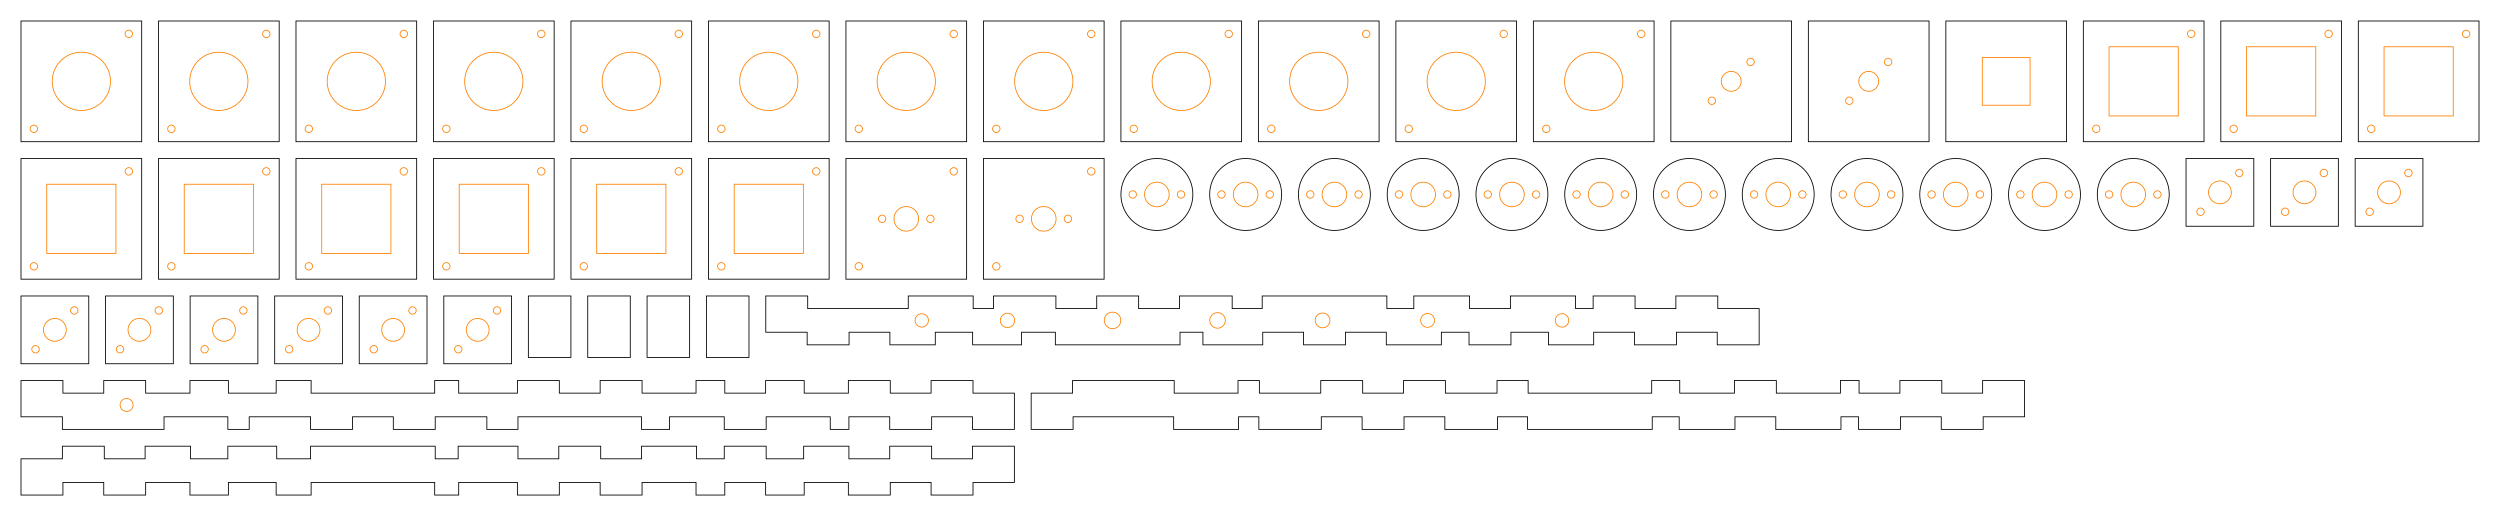
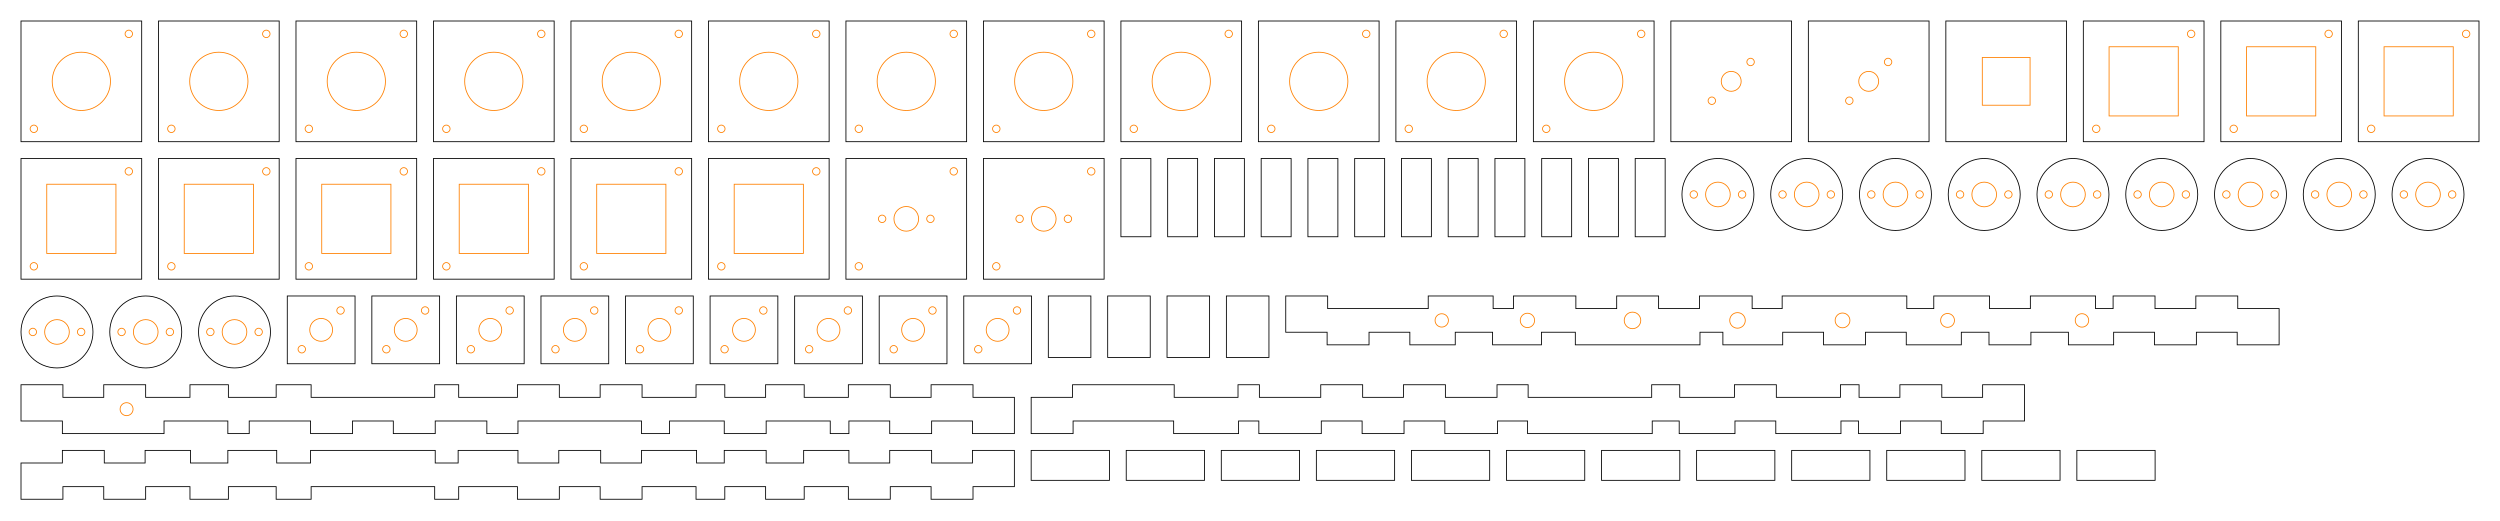
- <svg xmlns="http://www.w3.org/2000/svg" width="595.14mm" height="122.85mm" viewBox="0 0 595.14 122.85">
+ <svg xmlns="http://www.w3.org/2000/svg" width="595.14mm" height="123.85mm" viewBox="0 0 595.14 123.85">
  <g fill="none" stroke="#ff8000" stroke-width="0.2">
    <circle cx="19.365" cy="19.365" r="6.935" />
    <circle cx="30.665" cy="8.065" r="0.885" />
    <circle cx="8.065" cy="30.665" r="0.885" />
    <circle cx="52.095" cy="19.365" r="6.935" />
    <circle cx="63.395" cy="8.065" r="0.885" />
    <circle cx="40.795" cy="30.665" r="0.885" />
    <circle cx="84.825" cy="19.365" r="6.935" />
    <circle cx="96.125" cy="8.065" r="0.885" />
    <circle cx="73.525" cy="30.665" r="0.885" />
    <circle cx="117.555" cy="19.365" r="6.935" />
    <circle cx="128.855" cy="8.065" r="0.885" />
    <circle cx="106.255" cy="30.665" r="0.885" />
    <circle cx="150.285" cy="19.365" r="6.935" />
    <circle cx="161.585" cy="8.065" r="0.885" />
    <circle cx="138.985" cy="30.665" r="0.885" />
    <circle cx="183.015" cy="19.365" r="6.935" />
    <circle cx="194.315" cy="8.065" r="0.885" />
    <circle cx="171.715" cy="30.665" r="0.885" />
    <circle cx="215.745" cy="19.365" r="6.935" />
    <circle cx="227.045" cy="8.065" r="0.885" />
    <circle cx="204.445" cy="30.665" r="0.885" />
    <circle cx="248.475" cy="19.365" r="6.935" />
    <circle cx="259.775" cy="8.065" r="0.885" />
    <circle cx="237.175" cy="30.665" r="0.885" />
    <circle cx="281.205" cy="19.365" r="6.935" />
    <circle cx="292.505" cy="8.065" r="0.885" />
    <circle cx="269.905" cy="30.665" r="0.885" />
    <circle cx="313.935" cy="19.365" r="6.935" />
    <circle cx="325.235" cy="8.065" r="0.885" />
    <circle cx="302.635" cy="30.665" r="0.885" />
    <circle cx="346.665" cy="19.365" r="6.935" />
    <circle cx="357.965" cy="8.065" r="0.885" />
    <circle cx="335.365" cy="30.665" r="0.885" />
    <circle cx="379.395" cy="19.365" r="6.935" />
    <circle cx="390.695" cy="8.065" r="0.885" />
    <circle cx="368.095" cy="30.665" r="0.885" />
    <circle cx="412.125" cy="19.365" r="2.370" />
    <circle cx="416.738" cy="14.752" r="0.885" />
    <circle cx="407.512" cy="23.978" r="0.885" />
    <circle cx="444.855" cy="19.365" r="2.370" />
    <circle cx="449.468" cy="14.752" r="0.885" />
    <circle cx="440.242" cy="23.978" r="0.885" />
    <path d="M 483.270,13.680 L 483.270,25.050 L 471.900,25.050 L 471.900,13.680 Z" />
    <path d="M 518.550,11.130 L 518.550,27.600 L 502.080,27.600 L 502.080,11.130 Z" />
    <circle cx="521.615" cy="8.065" r="0.885" />
    <circle cx="499.015" cy="30.665" r="0.885" />
    <path d="M 551.280,11.130 L 551.280,27.600 L 534.810,27.600 L 534.810,11.130 Z" />
    <circle cx="554.345" cy="8.065" r="0.885" />
    <circle cx="531.745" cy="30.665" r="0.885" />
    <path d="M 584.010,11.130 L 584.010,27.600 L 567.540,27.600 L 567.540,11.130 Z" />
    <circle cx="587.075" cy="8.065" r="0.885" />
    <circle cx="564.475" cy="30.665" r="0.885" />
    <path d="M 27.600,43.860 L 27.600,60.330 L 11.130,60.330 L 11.130,43.860 Z" />
    <circle cx="30.665" cy="40.795" r="0.885" />
    <circle cx="8.065" cy="63.395" r="0.885" />
    <path d="M 60.330,43.860 L 60.330,60.330 L 43.860,60.330 L 43.860,43.860 Z" />
    <circle cx="63.395" cy="40.795" r="0.885" />
    <circle cx="40.795" cy="63.395" r="0.885" />
    <path d="M 93.060,43.860 L 93.060,60.330 L 76.590,60.330 L 76.590,43.860 Z" />
    <circle cx="96.125" cy="40.795" r="0.885" />
    <circle cx="73.525" cy="63.395" r="0.885" />
    <path d="M 125.790,43.860 L 125.790,60.330 L 109.320,60.330 L 109.320,43.860 Z" />
    <circle cx="128.855" cy="40.795" r="0.885" />
    <circle cx="106.255" cy="63.395" r="0.885" />
    <path d="M 158.520,43.860 L 158.520,60.330 L 142.050,60.330 L 142.050,43.860 Z" />
    <circle cx="161.585" cy="40.795" r="0.885" />
    <circle cx="138.985" cy="63.395" r="0.885" />
    <path d="M 191.250,43.860 L 191.250,60.330 L 174.780,60.330 L 174.780,43.860 Z" />
    <circle cx="194.315" cy="40.795" r="0.885" />
    <circle cx="171.715" cy="63.395" r="0.885" />
    <circle cx="215.745" cy="52.095" r="2.935" />
    <circle cx="227.045" cy="40.795" r="0.885" />
    <circle cx="204.445" cy="63.395" r="0.885" />
    <circle cx="221.495" cy="52.095" r="0.885" />
    <circle cx="209.995" cy="52.095" r="0.885" />
    <circle cx="248.475" cy="52.095" r="2.935" />
    <circle cx="259.775" cy="40.795" r="0.885" />
    <circle cx="237.175" cy="63.395" r="0.885" />
    <circle cx="254.225" cy="52.095" r="0.885" />
    <circle cx="242.725" cy="52.095" r="0.885" />
-     <circle cx="275.405" cy="46.295" r="2.935" />
-     <circle cx="281.155" cy="46.295" r="0.885" />
-     <circle cx="269.655" cy="46.295" r="0.885" />
-     <circle cx="296.535" cy="46.295" r="2.935" />
-     <circle cx="302.285" cy="46.295" r="0.885" />
-     <circle cx="290.785" cy="46.295" r="0.885" />
-     <circle cx="317.665" cy="46.295" r="2.935" />
-     <circle cx="323.415" cy="46.295" r="0.885" />
-     <circle cx="311.915" cy="46.295" r="0.885" />
-     <circle cx="338.795" cy="46.295" r="2.935" />
-     <circle cx="344.545" cy="46.295" r="0.885" />
-     <circle cx="333.045" cy="46.295" r="0.885" />
-     <circle cx="359.925" cy="46.295" r="2.935" />
-     <circle cx="365.675" cy="46.295" r="0.885" />
-     <circle cx="354.175" cy="46.295" r="0.885" />
-     <circle cx="381.055" cy="46.295" r="2.935" />
-     <circle cx="386.805" cy="46.295" r="0.885" />
-     <circle cx="375.305" cy="46.295" r="0.885" />
-     <circle cx="402.185" cy="46.295" r="2.935" />
-     <circle cx="407.935" cy="46.295" r="0.885" />
-     <circle cx="396.435" cy="46.295" r="0.885" />
-     <circle cx="423.315" cy="46.295" r="2.935" />
-     <circle cx="429.065" cy="46.295" r="0.885" />
-     <circle cx="417.565" cy="46.295" r="0.885" />
-     <circle cx="444.445" cy="46.295" r="2.935" />
-     <circle cx="450.195" cy="46.295" r="0.885" />
-     <circle cx="438.695" cy="46.295" r="0.885" />
-     <circle cx="465.575" cy="46.295" r="2.935" />
-     <circle cx="471.325" cy="46.295" r="0.885" />
-     <circle cx="459.825" cy="46.295" r="0.885" />
-     <circle cx="486.705" cy="46.295" r="2.935" />
-     <circle cx="492.455" cy="46.295" r="0.885" />
-     <circle cx="480.955" cy="46.295" r="0.885" />
-     <circle cx="507.835" cy="46.295" r="2.935" />
-     <circle cx="513.585" cy="46.295" r="0.885" />
-     <circle cx="502.085" cy="46.295" r="0.885" />
-     <circle cx="528.465" cy="45.795" r="2.720" />
-     <circle cx="533.078" cy="41.182" r="0.885" />
-     <circle cx="523.852" cy="50.408" r="0.885" />
-     <circle cx="548.595" cy="45.795" r="2.720" />
-     <circle cx="553.208" cy="41.182" r="0.885" />
-     <circle cx="543.982" cy="50.408" r="0.885" />
-     <circle cx="568.725" cy="45.795" r="2.720" />
-     <circle cx="573.338" cy="41.182" r="0.885" />
-     <circle cx="564.112" cy="50.408" r="0.885" />
-     <circle cx="13.065" cy="78.525" r="2.720" />
-     <circle cx="17.678" cy="73.912" r="0.885" />
-     <circle cx="8.452" cy="83.138" r="0.885" />
-     <circle cx="33.195" cy="78.525" r="2.720" />
-     <circle cx="37.808" cy="73.912" r="0.885" />
-     <circle cx="28.582" cy="83.138" r="0.885" />
-     <circle cx="53.325" cy="78.525" r="2.720" />
-     <circle cx="57.938" cy="73.912" r="0.885" />
-     <circle cx="48.712" cy="83.138" r="0.885" />
-     <circle cx="73.455" cy="78.525" r="2.720" />
-     <circle cx="78.068" cy="73.912" r="0.885" />
-     <circle cx="68.842" cy="83.138" r="0.885" />
-     <circle cx="93.585" cy="78.525" r="2.720" />
-     <circle cx="98.198" cy="73.912" r="0.885" />
-     <circle cx="88.972" cy="83.138" r="0.885" />
-     <circle cx="113.715" cy="78.525" r="2.720" />
-     <circle cx="118.328" cy="73.912" r="0.885" />
-     <circle cx="109.102" cy="83.138" r="0.885" />
-     <circle cx="371.845" cy="76.275" r="1.601" />
-     <circle cx="339.845" cy="76.275" r="1.649" />
-     <circle cx="314.845" cy="76.275" r="1.757" />
-     <circle cx="289.845" cy="76.275" r="1.852" />
-     <circle cx="264.845" cy="76.275" r="1.967" />
-     <circle cx="239.835" cy="76.275" r="1.707" />
-     <circle cx="219.435" cy="76.275" r="1.587" />
-     <circle cx="30.135" cy="96.405" r="1.543" />
+     <circle cx="408.965" cy="46.295" r="2.935" />
+     <circle cx="414.715" cy="46.295" r="0.885" />
+     <circle cx="403.215" cy="46.295" r="0.885" />
+     <circle cx="430.095" cy="46.295" r="2.935" />
+     <circle cx="435.845" cy="46.295" r="0.885" />
+     <circle cx="424.345" cy="46.295" r="0.885" />
+     <circle cx="451.225" cy="46.295" r="2.935" />
+     <circle cx="456.975" cy="46.295" r="0.885" />
+     <circle cx="445.475" cy="46.295" r="0.885" />
+     <circle cx="472.355" cy="46.295" r="2.935" />
+     <circle cx="478.105" cy="46.295" r="0.885" />
+     <circle cx="466.605" cy="46.295" r="0.885" />
+     <circle cx="493.485" cy="46.295" r="2.935" />
+     <circle cx="499.235" cy="46.295" r="0.885" />
+     <circle cx="487.735" cy="46.295" r="0.885" />
+     <circle cx="514.615" cy="46.295" r="2.935" />
+     <circle cx="520.365" cy="46.295" r="0.885" />
+     <circle cx="508.865" cy="46.295" r="0.885" />
+     <circle cx="535.745" cy="46.295" r="2.935" />
+     <circle cx="541.495" cy="46.295" r="0.885" />
+     <circle cx="529.995" cy="46.295" r="0.885" />
+     <circle cx="556.875" cy="46.295" r="2.935" />
+     <circle cx="562.625" cy="46.295" r="0.885" />
+     <circle cx="551.125" cy="46.295" r="0.885" />
+     <circle cx="578.005" cy="46.295" r="2.935" />
+     <circle cx="583.755" cy="46.295" r="0.885" />
+     <circle cx="572.255" cy="46.295" r="0.885" />
+     <circle cx="13.565" cy="79.025" r="2.935" />
+     <circle cx="19.315" cy="79.025" r="0.885" />
+     <circle cx="7.815" cy="79.025" r="0.885" />
+     <circle cx="34.695" cy="79.025" r="2.935" />
+     <circle cx="40.445" cy="79.025" r="0.885" />
+     <circle cx="28.945" cy="79.025" r="0.885" />
+     <circle cx="55.825" cy="79.025" r="2.935" />
+     <circle cx="61.575" cy="79.025" r="0.885" />
+     <circle cx="50.075" cy="79.025" r="0.885" />
+     <circle cx="76.455" cy="78.525" r="2.720" />
+     <circle cx="81.068" cy="73.912" r="0.885" />
+     <circle cx="71.842" cy="83.138" r="0.885" />
+     <circle cx="96.585" cy="78.525" r="2.720" />
+     <circle cx="101.198" cy="73.912" r="0.885" />
+     <circle cx="91.972" cy="83.138" r="0.885" />
+     <circle cx="116.715" cy="78.525" r="2.720" />
+     <circle cx="121.328" cy="73.912" r="0.885" />
+     <circle cx="112.102" cy="83.138" r="0.885" />
+     <circle cx="136.845" cy="78.525" r="2.720" />
+     <circle cx="141.458" cy="73.912" r="0.885" />
+     <circle cx="132.232" cy="83.138" r="0.885" />
+     <circle cx="156.975" cy="78.525" r="2.720" />
+     <circle cx="161.588" cy="73.912" r="0.885" />
+     <circle cx="152.362" cy="83.138" r="0.885" />
+     <circle cx="177.105" cy="78.525" r="2.720" />
+     <circle cx="181.718" cy="73.912" r="0.885" />
+     <circle cx="172.492" cy="83.138" r="0.885" />
+     <circle cx="197.235" cy="78.525" r="2.720" />
+     <circle cx="201.848" cy="73.912" r="0.885" />
+     <circle cx="192.622" cy="83.138" r="0.885" />
+     <circle cx="217.365" cy="78.525" r="2.720" />
+     <circle cx="221.978" cy="73.912" r="0.885" />
+     <circle cx="212.752" cy="83.138" r="0.885" />
+     <circle cx="237.495" cy="78.525" r="2.720" />
+     <circle cx="242.108" cy="73.912" r="0.885" />
+     <circle cx="232.882" cy="83.138" r="0.885" />
+     <circle cx="495.625" cy="76.275" r="1.601" />
+     <circle cx="463.625" cy="76.275" r="1.649" />
+     <circle cx="438.625" cy="76.275" r="1.757" />
+     <circle cx="413.625" cy="76.275" r="1.852" />
+     <circle cx="388.625" cy="76.275" r="1.967" />
+     <circle cx="363.615" cy="76.275" r="1.707" />
+     <circle cx="343.215" cy="76.275" r="1.587" />
+     <circle cx="30.135" cy="97.405" r="1.543" />
  </g>
  <g fill="none" stroke="#000000" stroke-width="0.2">
    <path d="M 33.730,5.000 L 33.730,33.730 L 5.000,33.730 L 5.000,5.000 Z" />
    <path d="M 66.460,5.000 L 66.460,33.730 L 37.730,33.730 L 37.730,5.000 Z" />
    <path d="M 99.190,5.000 L 99.190,33.730 L 70.460,33.730 L 70.460,5.000 Z" />
    <path d="M 131.920,5.000 L 131.920,33.730 L 103.190,33.730 L 103.190,5.000 Z" />
    <path d="M 164.650,5.000 L 164.650,33.730 L 135.920,33.730 L 135.920,5.000 Z" />
    <path d="M 197.380,5.000 L 197.380,33.730 L 168.650,33.730 L 168.650,5.000 Z" />
    <path d="M 230.110,5.000 L 230.110,33.730 L 201.380,33.730 L 201.380,5.000 Z" />
    <path d="M 262.840,5.000 L 262.840,33.730 L 234.110,33.730 L 234.110,5.000 Z" />
    <path d="M 295.570,5.000 L 295.570,33.730 L 266.840,33.730 L 266.840,5.000 Z" />
    <path d="M 328.300,5.000 L 328.300,33.730 L 299.570,33.730 L 299.570,5.000 Z" />
    <path d="M 361.030,5.000 L 361.030,33.730 L 332.300,33.730 L 332.300,5.000 Z" />
    <path d="M 393.760,5.000 L 393.760,33.730 L 365.030,33.730 L 365.030,5.000 Z" />
    <path d="M 426.490,5.000 L 426.490,33.730 L 397.760,33.730 L 397.760,5.000 Z" />
    <path d="M 459.220,5.000 L 459.220,33.730 L 430.490,33.730 L 430.490,5.000 Z" />
    <path d="M 491.950,5.000 L 491.950,33.730 L 463.220,33.730 L 463.220,5.000 Z" />
    <path d="M 524.680,5.000 L 524.680,33.730 L 495.950,33.730 L 495.950,5.000 Z" />
    <path d="M 557.410,5.000 L 557.410,33.730 L 528.680,33.730 L 528.680,5.000 Z" />
    <path d="M 590.140,5.000 L 590.140,33.730 L 561.410,33.730 L 561.410,5.000 Z" />
    <path d="M 33.730,37.730 L 33.730,66.460 L 5.000,66.460 L 5.000,37.730 Z" />
    <path d="M 66.460,37.730 L 66.460,66.460 L 37.730,66.460 L 37.730,37.730 Z" />
    <path d="M 99.190,37.730 L 99.190,66.460 L 70.460,66.460 L 70.460,37.730 Z" />
    <path d="M 131.920,37.730 L 131.920,66.460 L 103.190,66.460 L 103.190,37.730 Z" />
    <path d="M 164.650,37.730 L 164.650,66.460 L 135.920,66.460 L 135.920,37.730 Z" />
    <path d="M 197.380,37.730 L 197.380,66.460 L 168.650,66.460 L 168.650,37.730 Z" />
    <path d="M 230.110,37.730 L 230.110,66.460 L 201.380,66.460 L 201.380,37.730 Z" />
    <path d="M 262.840,37.730 L 262.840,66.460 L 234.110,66.460 L 234.110,37.730 Z" />
-     <circle cx="275.405" cy="46.295" r="8.565" />
-     <circle cx="296.535" cy="46.295" r="8.565" />
-     <circle cx="317.665" cy="46.295" r="8.565" />
-     <circle cx="338.795" cy="46.295" r="8.565" />
-     <circle cx="359.925" cy="46.295" r="8.565" />
-     <circle cx="381.055" cy="46.295" r="8.565" />
-     <circle cx="402.185" cy="46.295" r="8.565" />
-     <circle cx="423.315" cy="46.295" r="8.565" />
-     <circle cx="444.445" cy="46.295" r="8.565" />
-     <circle cx="465.575" cy="46.295" r="8.565" />
-     <circle cx="486.705" cy="46.295" r="8.565" />
-     <circle cx="507.835" cy="46.295" r="8.565" />
-     <path d="M 536.530,37.730 L 536.530,53.860 L 520.400,53.860 L 520.400,37.730 Z" />
-     <path d="M 556.660,37.730 L 556.660,53.860 L 540.530,53.860 L 540.530,37.730 Z" />
-     <path d="M 576.790,37.730 L 576.790,53.860 L 560.660,53.860 L 560.660,37.730 Z" />
-     <path d="M 21.130,70.460 L 21.130,86.590 L 5.000,86.590 L 5.000,70.460 Z" />
-     <path d="M 41.260,70.460 L 41.260,86.590 L 25.130,86.590 L 25.130,70.460 Z" />
-     <path d="M 61.390,70.460 L 61.390,86.590 L 45.260,86.590 L 45.260,70.460 Z" />
-     <path d="M 81.520,70.460 L 81.520,86.590 L 65.390,86.590 L 65.390,70.460 Z" />
-     <path d="M 101.650,70.460 L 101.650,86.590 L 85.520,86.590 L 85.520,70.460 Z" />
-     <path d="M 121.780,70.460 L 121.780,86.590 L 105.650,86.590 L 105.650,70.460 Z" />
-     <path d="M 125.780,70.460 L 135.910,70.460 L 135.910,85.090 L 125.780,85.090 Z" />
-     <path d="M 139.910,70.460 L 150.040,70.460 L 150.040,85.090 L 139.910,85.090 Z" />
-     <path d="M 154.040,70.460 L 164.170,70.460 L 164.170,85.090 L 154.040,85.090 Z" />
-     <path d="M 168.170,70.460 L 178.300,70.460 L 178.300,85.090 L 168.170,85.090 Z" />
-     <path d="M 182.300,70.460 L 192.278,70.460 L 192.278,73.460 L 216.218,73.460 L 216.218,70.460 L 231.669,70.460 L 231.669,73.460 L 236.498,73.460 L 236.498,70.460 L 251.365,70.460 L 251.365,73.460 L 261.082,73.460 L 261.082,70.460 L 271.060,70.460 L 271.060,73.460 L 280.778,73.460 L 280.778,70.460 L 293.327,70.460 L 293.327,73.460 L 300.473,73.460 L 300.473,70.460 L 330.147,70.460 L 330.147,73.460 L 336.566,73.460 L 336.566,70.460 L 349.842,70.460 L 349.842,73.460 L 359.560,73.460 L 359.560,70.460 L 375.076,70.460 L 375.076,73.460 L 379.256,73.460 L 379.256,70.460 L 389.234,70.460 L 389.234,73.460 L 398.951,73.460 L 398.951,70.460 L 408.929,70.460 L 408.929,73.460 L 418.777,73.460 L 418.777,82.090 L 408.799,82.090 L 408.799,79.090 L 399.081,79.090 L 399.081,82.090 L 389.104,82.090 L 389.104,79.090 L 379.386,79.090 L 379.386,82.090 L 368.614,82.090 L 368.614,79.090 L 359.690,79.090 L 359.690,82.090 L 349.712,82.090 L 349.712,79.090 L 343.124,79.090 L 343.124,82.090 L 330.017,82.090 L 330.017,79.090 L 320.299,79.090 L 320.299,82.090 L 310.321,82.090 L 310.321,79.090 L 300.603,79.090 L 300.603,82.090 L 286.363,82.090 L 286.363,79.090 L 280.908,79.090 L 280.908,82.090 L 251.235,82.090 L 251.235,79.090 L 243.172,79.090 L 243.172,82.090 L 231.539,82.090 L 231.539,79.090 L 222.652,79.090 L 222.652,82.090 L 211.843,82.090 L 211.843,79.090 L 202.126,79.090 L 202.126,82.090 L 192.148,82.090 L 192.148,79.090 L 182.300,79.090 Z" />
-     <path d="M 5.000,90.590 L 14.978,90.590 L 14.978,93.590 L 24.696,93.590 L 24.696,90.590 L 34.673,90.590 L 34.673,93.590 L 45.222,93.590 L 45.222,90.590 L 54.369,90.590 L 54.369,93.590 L 65.742,93.590 L 65.742,90.590 L 74.065,90.590 L 74.065,93.590 L 103.478,93.590 L 103.478,90.590 L 109.193,90.590 L 109.193,93.590 L 123.173,93.590 L 123.173,90.590 L 133.151,90.590 L 133.151,93.590 L 142.869,93.590 L 142.869,90.590 L 152.847,90.590 L 152.847,93.590 L 165.694,93.590 L 165.694,90.590 L 172.542,90.590 L 172.542,93.590 L 182.260,93.590 L 182.260,90.590 L 191.444,90.590 L 191.444,93.590 L 201.956,93.590 L 201.956,90.590 L 211.934,90.590 L 211.934,93.590 L 221.651,93.590 L 221.651,90.590 L 231.629,90.590 L 231.629,93.590 L 241.477,93.590 L 241.477,102.220 L 231.499,102.220 L 231.499,99.220 L 221.781,99.220 L 221.781,102.220 L 211.804,102.220 L 211.804,99.220 L 202.086,99.220 L 202.086,102.220 L 197.646,102.220 L 197.646,99.220 L 182.390,99.220 L 182.390,102.220 L 172.412,102.220 L 172.412,99.220 L 159.396,99.220 L 159.396,102.220 L 152.717,102.220 L 152.717,99.220 L 123.303,99.220 L 123.303,102.220 L 115.897,102.220 L 115.897,99.220 L 103.608,99.220 L 103.608,102.220 L 93.630,102.220 L 93.630,99.220 L 83.912,99.220 L 83.912,102.220 L 73.935,102.220 L 73.935,99.220 L 59.328,99.220 L 59.328,102.220 L 54.239,102.220 L 54.239,99.220 L 39.048,99.220 L 39.048,102.220 L 14.848,102.220 L 14.848,99.220 L 5.000,99.220 Z" />
-     <path d="M 245.477,93.590 L 255.325,93.590 L 255.325,90.590 L 279.525,90.590 L 279.525,93.590 L 294.716,93.590 L 294.716,90.590 L 299.805,90.590 L 299.805,93.590 L 314.412,93.590 L 314.412,90.590 L 324.389,90.590 L 324.389,93.590 L 334.107,93.590 L 334.107,90.590 L 344.085,90.590 L 344.085,93.590 L 356.374,93.590 L 356.374,90.590 L 363.780,90.590 L 363.780,93.590 L 393.194,93.590 L 393.194,90.590 L 399.873,90.590 L 399.873,93.590 L 412.889,93.590 L 412.889,90.590 L 422.867,90.590 L 422.867,93.590 L 438.123,93.590 L 438.123,90.590 L 442.563,90.590 L 442.563,93.590 L 452.281,93.590 L 452.281,90.590 L 462.258,90.590 L 462.258,93.590 L 471.976,93.590 L 471.976,90.590 L 481.954,90.590 L 481.954,99.220 L 472.106,99.220 L 472.106,102.220 L 462.128,102.220 L 462.128,99.220 L 452.411,99.220 L 452.411,102.220 L 442.433,102.220 L 442.433,99.220 L 438.253,99.220 L 438.253,102.220 L 422.737,102.220 L 422.737,99.220 L 413.019,99.220 L 413.019,102.220 L 399.743,102.220 L 399.743,99.220 L 393.324,99.220 L 393.324,102.220 L 363.650,102.220 L 363.650,99.220 L 356.504,99.220 L 356.504,102.220 L 343.955,102.220 L 343.955,99.220 L 334.237,99.220 L 334.237,102.220 L 324.259,102.220 L 324.259,99.220 L 314.542,99.220 L 314.542,102.220 L 299.675,102.220 L 299.675,99.220 L 294.846,99.220 L 294.846,102.220 L 279.395,102.220 L 279.395,99.220 L 255.455,99.220 L 255.455,102.220 L 245.477,102.220 Z" />
-     <path d="M 5.000,109.220 L 14.848,109.220 L 14.848,106.220 L 24.826,106.220 L 24.826,109.220 L 34.543,109.220 L 34.543,106.220 L 45.352,106.220 L 45.352,109.220 L 54.239,109.220 L 54.239,106.220 L 65.872,106.220 L 65.872,109.220 L 73.935,109.220 L 73.935,106.220 L 103.608,106.220 L 103.608,109.220 L 109.063,109.220 L 109.063,106.220 L 123.303,106.220 L 123.303,109.220 L 133.021,109.220 L 133.021,106.220 L 142.999,106.220 L 142.999,109.220 L 152.717,109.220 L 152.717,106.220 L 165.824,106.220 L 165.824,109.220 L 172.412,109.220 L 172.412,106.220 L 182.390,106.220 L 182.390,109.220 L 191.314,109.220 L 191.314,106.220 L 202.086,106.220 L 202.086,109.220 L 211.804,109.220 L 211.804,106.220 L 221.781,106.220 L 221.781,109.220 L 231.499,109.220 L 231.499,106.220 L 241.477,106.220 L 241.477,114.850 L 231.629,114.850 L 231.629,117.850 L 221.651,117.850 L 221.651,114.850 L 211.934,114.850 L 211.934,117.850 L 201.956,117.850 L 201.956,114.850 L 191.444,114.850 L 191.444,117.850 L 182.260,117.850 L 182.260,114.850 L 172.542,114.850 L 172.542,117.850 L 165.694,117.850 L 165.694,114.850 L 152.847,114.850 L 152.847,117.850 L 142.869,117.850 L 142.869,114.850 L 133.151,114.850 L 133.151,117.850 L 123.173,117.850 L 123.173,114.850 L 109.193,114.850 L 109.193,117.850 L 103.478,117.850 L 103.478,114.850 L 74.065,114.850 L 74.065,117.850 L 65.742,117.850 L 65.742,114.850 L 54.369,114.850 L 54.369,117.850 L 45.222,117.850 L 45.222,114.850 L 34.673,114.850 L 34.673,117.850 L 24.696,117.850 L 24.696,114.850 L 14.978,114.850 L 14.978,117.850 L 5.000,117.850 Z" />
+     <path d="M 273.970,37.730 L 273.970,56.360 L 266.840,56.360 L 266.840,37.730 Z" />
+     <path d="M 277.970,56.360 L 277.970,37.730 L 285.100,37.730 L 285.100,56.360 Z" />
+     <path d="M 289.100,56.360 L 289.100,37.730 L 296.230,37.730 L 296.230,56.360 Z" />
+     <path d="M 307.360,37.730 L 307.360,56.360 L 300.230,56.360 L 300.230,37.730 Z" />
+     <path d="M 318.490,37.730 L 318.490,56.360 L 311.360,56.360 L 311.360,37.730 Z" />
+     <path d="M 322.490,56.360 L 322.490,37.730 L 329.620,37.730 L 329.620,56.360 Z" />
+     <path d="M 333.620,56.360 L 333.620,37.730 L 340.750,37.730 L 340.750,56.360 Z" />
+     <path d="M 351.880,37.730 L 351.880,56.360 L 344.750,56.360 L 344.750,37.730 Z" />
+     <path d="M 363.010,37.730 L 363.010,56.360 L 355.880,56.360 L 355.880,37.730 Z" />
+     <path d="M 367.010,56.360 L 367.010,37.730 L 374.140,37.730 L 374.140,56.360 Z" />
+     <path d="M 378.140,56.360 L 378.140,37.730 L 385.270,37.730 L 385.270,56.360 Z" />
+     <path d="M 396.400,37.730 L 396.400,56.360 L 389.270,56.360 L 389.270,37.730 Z" />
+     <circle cx="408.965" cy="46.295" r="8.565" />
+     <circle cx="430.095" cy="46.295" r="8.565" />
+     <circle cx="451.225" cy="46.295" r="8.565" />
+     <circle cx="472.355" cy="46.295" r="8.565" />
+     <circle cx="493.485" cy="46.295" r="8.565" />
+     <circle cx="514.615" cy="46.295" r="8.565" />
+     <circle cx="535.745" cy="46.295" r="8.565" />
+     <circle cx="556.875" cy="46.295" r="8.565" />
+     <circle cx="578.005" cy="46.295" r="8.565" />
+     <circle cx="13.565" cy="79.025" r="8.565" />
+     <circle cx="34.695" cy="79.025" r="8.565" />
+     <circle cx="55.825" cy="79.025" r="8.565" />
+     <path d="M 84.520,70.460 L 84.520,86.590 L 68.390,86.590 L 68.390,70.460 Z" />
+     <path d="M 104.650,70.460 L 104.650,86.590 L 88.520,86.590 L 88.520,70.460 Z" />
+     <path d="M 124.780,70.460 L 124.780,86.590 L 108.650,86.590 L 108.650,70.460 Z" />
+     <path d="M 144.910,70.460 L 144.910,86.590 L 128.780,86.590 L 128.780,70.460 Z" />
+     <path d="M 165.040,70.460 L 165.040,86.590 L 148.910,86.590 L 148.910,70.460 Z" />
+     <path d="M 185.170,70.460 L 185.170,86.590 L 169.040,86.590 L 169.040,70.460 Z" />
+     <path d="M 205.300,70.460 L 205.300,86.590 L 189.170,86.590 L 189.170,70.460 Z" />
+     <path d="M 225.430,70.460 L 225.430,86.590 L 209.300,86.590 L 209.300,70.460 Z" />
+     <path d="M 245.560,70.460 L 245.560,86.590 L 229.430,86.590 L 229.430,70.460 Z" />
+     <path d="M 249.560,70.460 L 259.690,70.460 L 259.690,85.090 L 249.560,85.090 Z" />
+     <path d="M 263.690,70.460 L 273.820,70.460 L 273.820,85.090 L 263.690,85.090 Z" />
+     <path d="M 277.820,70.460 L 287.950,70.460 L 287.950,85.090 L 277.820,85.090 Z" />
+     <path d="M 291.950,70.460 L 302.080,70.460 L 302.080,85.090 L 291.950,85.090 Z" />
+     <path d="M 306.080,70.460 L 316.058,70.460 L 316.058,73.460 L 339.998,73.460 L 339.998,70.460 L 355.449,70.460 L 355.449,73.460 L 360.278,73.460 L 360.278,70.460 L 375.145,70.460 L 375.145,73.460 L 384.862,73.460 L 384.862,70.460 L 394.840,70.460 L 394.840,73.460 L 404.558,73.460 L 404.558,70.460 L 417.107,70.460 L 417.107,73.460 L 424.253,73.460 L 424.253,70.460 L 453.927,70.460 L 453.927,73.460 L 460.346,73.460 L 460.346,70.460 L 473.622,70.460 L 473.622,73.460 L 483.340,73.460 L 483.340,70.460 L 498.856,70.460 L 498.856,73.460 L 503.036,73.460 L 503.036,70.460 L 513.014,70.460 L 513.014,73.460 L 522.731,73.460 L 522.731,70.460 L 532.709,70.460 L 532.709,73.460 L 542.557,73.460 L 542.557,82.090 L 532.579,82.090 L 532.579,79.090 L 522.861,79.090 L 522.861,82.090 L 512.884,82.090 L 512.884,79.090 L 503.166,79.090 L 503.166,82.090 L 492.394,82.090 L 492.394,79.090 L 483.470,79.090 L 483.470,82.090 L 473.492,82.090 L 473.492,79.090 L 466.904,79.090 L 466.904,82.090 L 453.797,82.090 L 453.797,79.090 L 444.079,79.090 L 444.079,82.090 L 434.101,82.090 L 434.101,79.090 L 424.383,79.090 L 424.383,82.090 L 410.143,82.090 L 410.143,79.090 L 404.688,79.090 L 404.688,82.090 L 375.015,82.090 L 375.015,79.090 L 366.952,79.090 L 366.952,82.090 L 355.319,82.090 L 355.319,79.090 L 346.432,79.090 L 346.432,82.090 L 335.623,82.090 L 335.623,79.090 L 325.906,79.090 L 325.906,82.090 L 315.928,82.090 L 315.928,79.090 L 306.080,79.090 Z" />
+     <path d="M 5.000,91.590 L 14.978,91.590 L 14.978,94.590 L 24.696,94.590 L 24.696,91.590 L 34.673,91.590 L 34.673,94.590 L 45.222,94.590 L 45.222,91.590 L 54.369,91.590 L 54.369,94.590 L 65.742,94.590 L 65.742,91.590 L 74.065,91.590 L 74.065,94.590 L 103.478,94.590 L 103.478,91.590 L 109.193,91.590 L 109.193,94.590 L 123.173,94.590 L 123.173,91.590 L 133.151,91.590 L 133.151,94.590 L 142.869,94.590 L 142.869,91.590 L 152.847,91.590 L 152.847,94.590 L 165.694,94.590 L 165.694,91.590 L 172.542,91.590 L 172.542,94.590 L 182.260,94.590 L 182.260,91.590 L 191.444,91.590 L 191.444,94.590 L 201.956,94.590 L 201.956,91.590 L 211.934,91.590 L 211.934,94.590 L 221.651,94.590 L 221.651,91.590 L 231.629,91.590 L 231.629,94.590 L 241.477,94.590 L 241.477,103.220 L 231.499,103.220 L 231.499,100.220 L 221.781,100.220 L 221.781,103.220 L 211.804,103.220 L 211.804,100.220 L 202.086,100.220 L 202.086,103.220 L 197.646,103.220 L 197.646,100.220 L 182.390,100.220 L 182.390,103.220 L 172.412,103.220 L 172.412,100.220 L 159.396,100.220 L 159.396,103.220 L 152.717,103.220 L 152.717,100.220 L 123.303,100.220 L 123.303,103.220 L 115.897,103.220 L 115.897,100.220 L 103.608,100.220 L 103.608,103.220 L 93.630,103.220 L 93.630,100.220 L 83.912,100.220 L 83.912,103.220 L 73.935,103.220 L 73.935,100.220 L 59.328,100.220 L 59.328,103.220 L 54.239,103.220 L 54.239,100.220 L 39.048,100.220 L 39.048,103.220 L 14.848,103.220 L 14.848,100.220 L 5.000,100.220 Z" />
+     <path d="M 245.477,94.590 L 255.325,94.590 L 255.325,91.590 L 279.525,91.590 L 279.525,94.590 L 294.716,94.590 L 294.716,91.590 L 299.805,91.590 L 299.805,94.590 L 314.412,94.590 L 314.412,91.590 L 324.389,91.590 L 324.389,94.590 L 334.107,94.590 L 334.107,91.590 L 344.085,91.590 L 344.085,94.590 L 356.374,94.590 L 356.374,91.590 L 363.780,91.590 L 363.780,94.590 L 393.194,94.590 L 393.194,91.590 L 399.873,91.590 L 399.873,94.590 L 412.889,94.590 L 412.889,91.590 L 422.867,91.590 L 422.867,94.590 L 438.123,94.590 L 438.123,91.590 L 442.563,91.590 L 442.563,94.590 L 452.281,94.590 L 452.281,91.590 L 462.258,91.590 L 462.258,94.590 L 471.976,94.590 L 471.976,91.590 L 481.954,91.590 L 481.954,100.220 L 472.106,100.220 L 472.106,103.220 L 462.128,103.220 L 462.128,100.220 L 452.411,100.220 L 452.411,103.220 L 442.433,103.220 L 442.433,100.220 L 438.253,100.220 L 438.253,103.220 L 422.737,103.220 L 422.737,100.220 L 413.019,100.220 L 413.019,103.220 L 399.743,103.220 L 399.743,100.220 L 393.324,100.220 L 393.324,103.220 L 363.650,103.220 L 363.650,100.220 L 356.504,100.220 L 356.504,103.220 L 343.955,103.220 L 343.955,100.220 L 334.237,100.220 L 334.237,103.220 L 324.259,103.220 L 324.259,100.220 L 314.542,100.220 L 314.542,103.220 L 299.675,103.220 L 299.675,100.220 L 294.846,100.220 L 294.846,103.220 L 279.395,103.220 L 279.395,100.220 L 255.455,100.220 L 255.455,103.220 L 245.477,103.220 Z" />
+     <path d="M 5.000,110.220 L 14.848,110.220 L 14.848,107.220 L 24.826,107.220 L 24.826,110.220 L 34.543,110.220 L 34.543,107.220 L 45.352,107.220 L 45.352,110.220 L 54.239,110.220 L 54.239,107.220 L 65.872,107.220 L 65.872,110.220 L 73.935,110.220 L 73.935,107.220 L 103.608,107.220 L 103.608,110.220 L 109.063,110.220 L 109.063,107.220 L 123.303,107.220 L 123.303,110.220 L 133.021,110.220 L 133.021,107.220 L 142.999,107.220 L 142.999,110.220 L 152.717,110.220 L 152.717,107.220 L 165.824,107.220 L 165.824,110.220 L 172.412,110.220 L 172.412,107.220 L 182.390,107.220 L 182.390,110.220 L 191.314,110.220 L 191.314,107.220 L 202.086,107.220 L 202.086,110.220 L 211.804,110.220 L 211.804,107.220 L 221.781,107.220 L 221.781,110.220 L 231.499,110.220 L 231.499,107.220 L 241.477,107.220 L 241.477,115.850 L 231.629,115.850 L 231.629,118.850 L 221.651,118.850 L 221.651,115.850 L 211.934,115.850 L 211.934,118.850 L 201.956,118.850 L 201.956,115.850 L 191.444,115.850 L 191.444,118.850 L 182.260,118.850 L 182.260,115.850 L 172.542,115.850 L 172.542,118.850 L 165.694,118.850 L 165.694,115.850 L 152.847,115.850 L 152.847,118.850 L 142.869,118.850 L 142.869,115.850 L 133.151,115.850 L 133.151,118.850 L 123.173,118.850 L 123.173,115.850 L 109.193,115.850 L 109.193,118.850 L 103.478,118.850 L 103.478,115.850 L 74.065,115.850 L 74.065,118.850 L 65.742,118.850 L 65.742,115.850 L 54.369,115.850 L 54.369,118.850 L 45.222,118.850 L 45.222,115.850 L 34.673,115.850 L 34.673,118.850 L 24.696,118.850 L 24.696,115.850 L 14.978,115.850 L 14.978,118.850 L 5.000,118.850 Z" />
+     <path d="M 245.477,107.220 L 264.107,107.220 L 264.107,114.350 L 245.477,114.350 Z" />
+     <path d="M 286.737,114.350 L 268.107,114.350 L 268.107,107.220 L 286.737,107.220 Z" />
+     <path d="M 309.367,114.350 L 290.737,114.350 L 290.737,107.220 L 309.367,107.220 Z" />
+     <path d="M 313.367,107.220 L 331.997,107.220 L 331.997,114.350 L 313.367,114.350 Z" />
+     <path d="M 335.997,107.220 L 354.627,107.220 L 354.627,114.350 L 335.997,114.350 Z" />
+     <path d="M 377.257,114.350 L 358.627,114.350 L 358.627,107.220 L 377.257,107.220 Z" />
+     <path d="M 399.887,114.350 L 381.257,114.350 L 381.257,107.220 L 399.887,107.220 Z" />
+     <path d="M 403.887,107.220 L 422.517,107.220 L 422.517,114.350 L 403.887,114.350 Z" />
+     <path d="M 426.517,107.220 L 445.147,107.220 L 445.147,114.350 L 426.517,114.350 Z" />
+     <path d="M 467.777,114.350 L 449.147,114.350 L 449.147,107.220 L 467.777,107.220 Z" />
+     <path d="M 490.407,114.350 L 471.777,114.350 L 471.777,107.220 L 490.407,107.220 Z" />
+     <path d="M 494.407,107.220 L 513.037,107.220 L 513.037,114.350 L 494.407,114.350 Z" />
  </g>
</svg>
